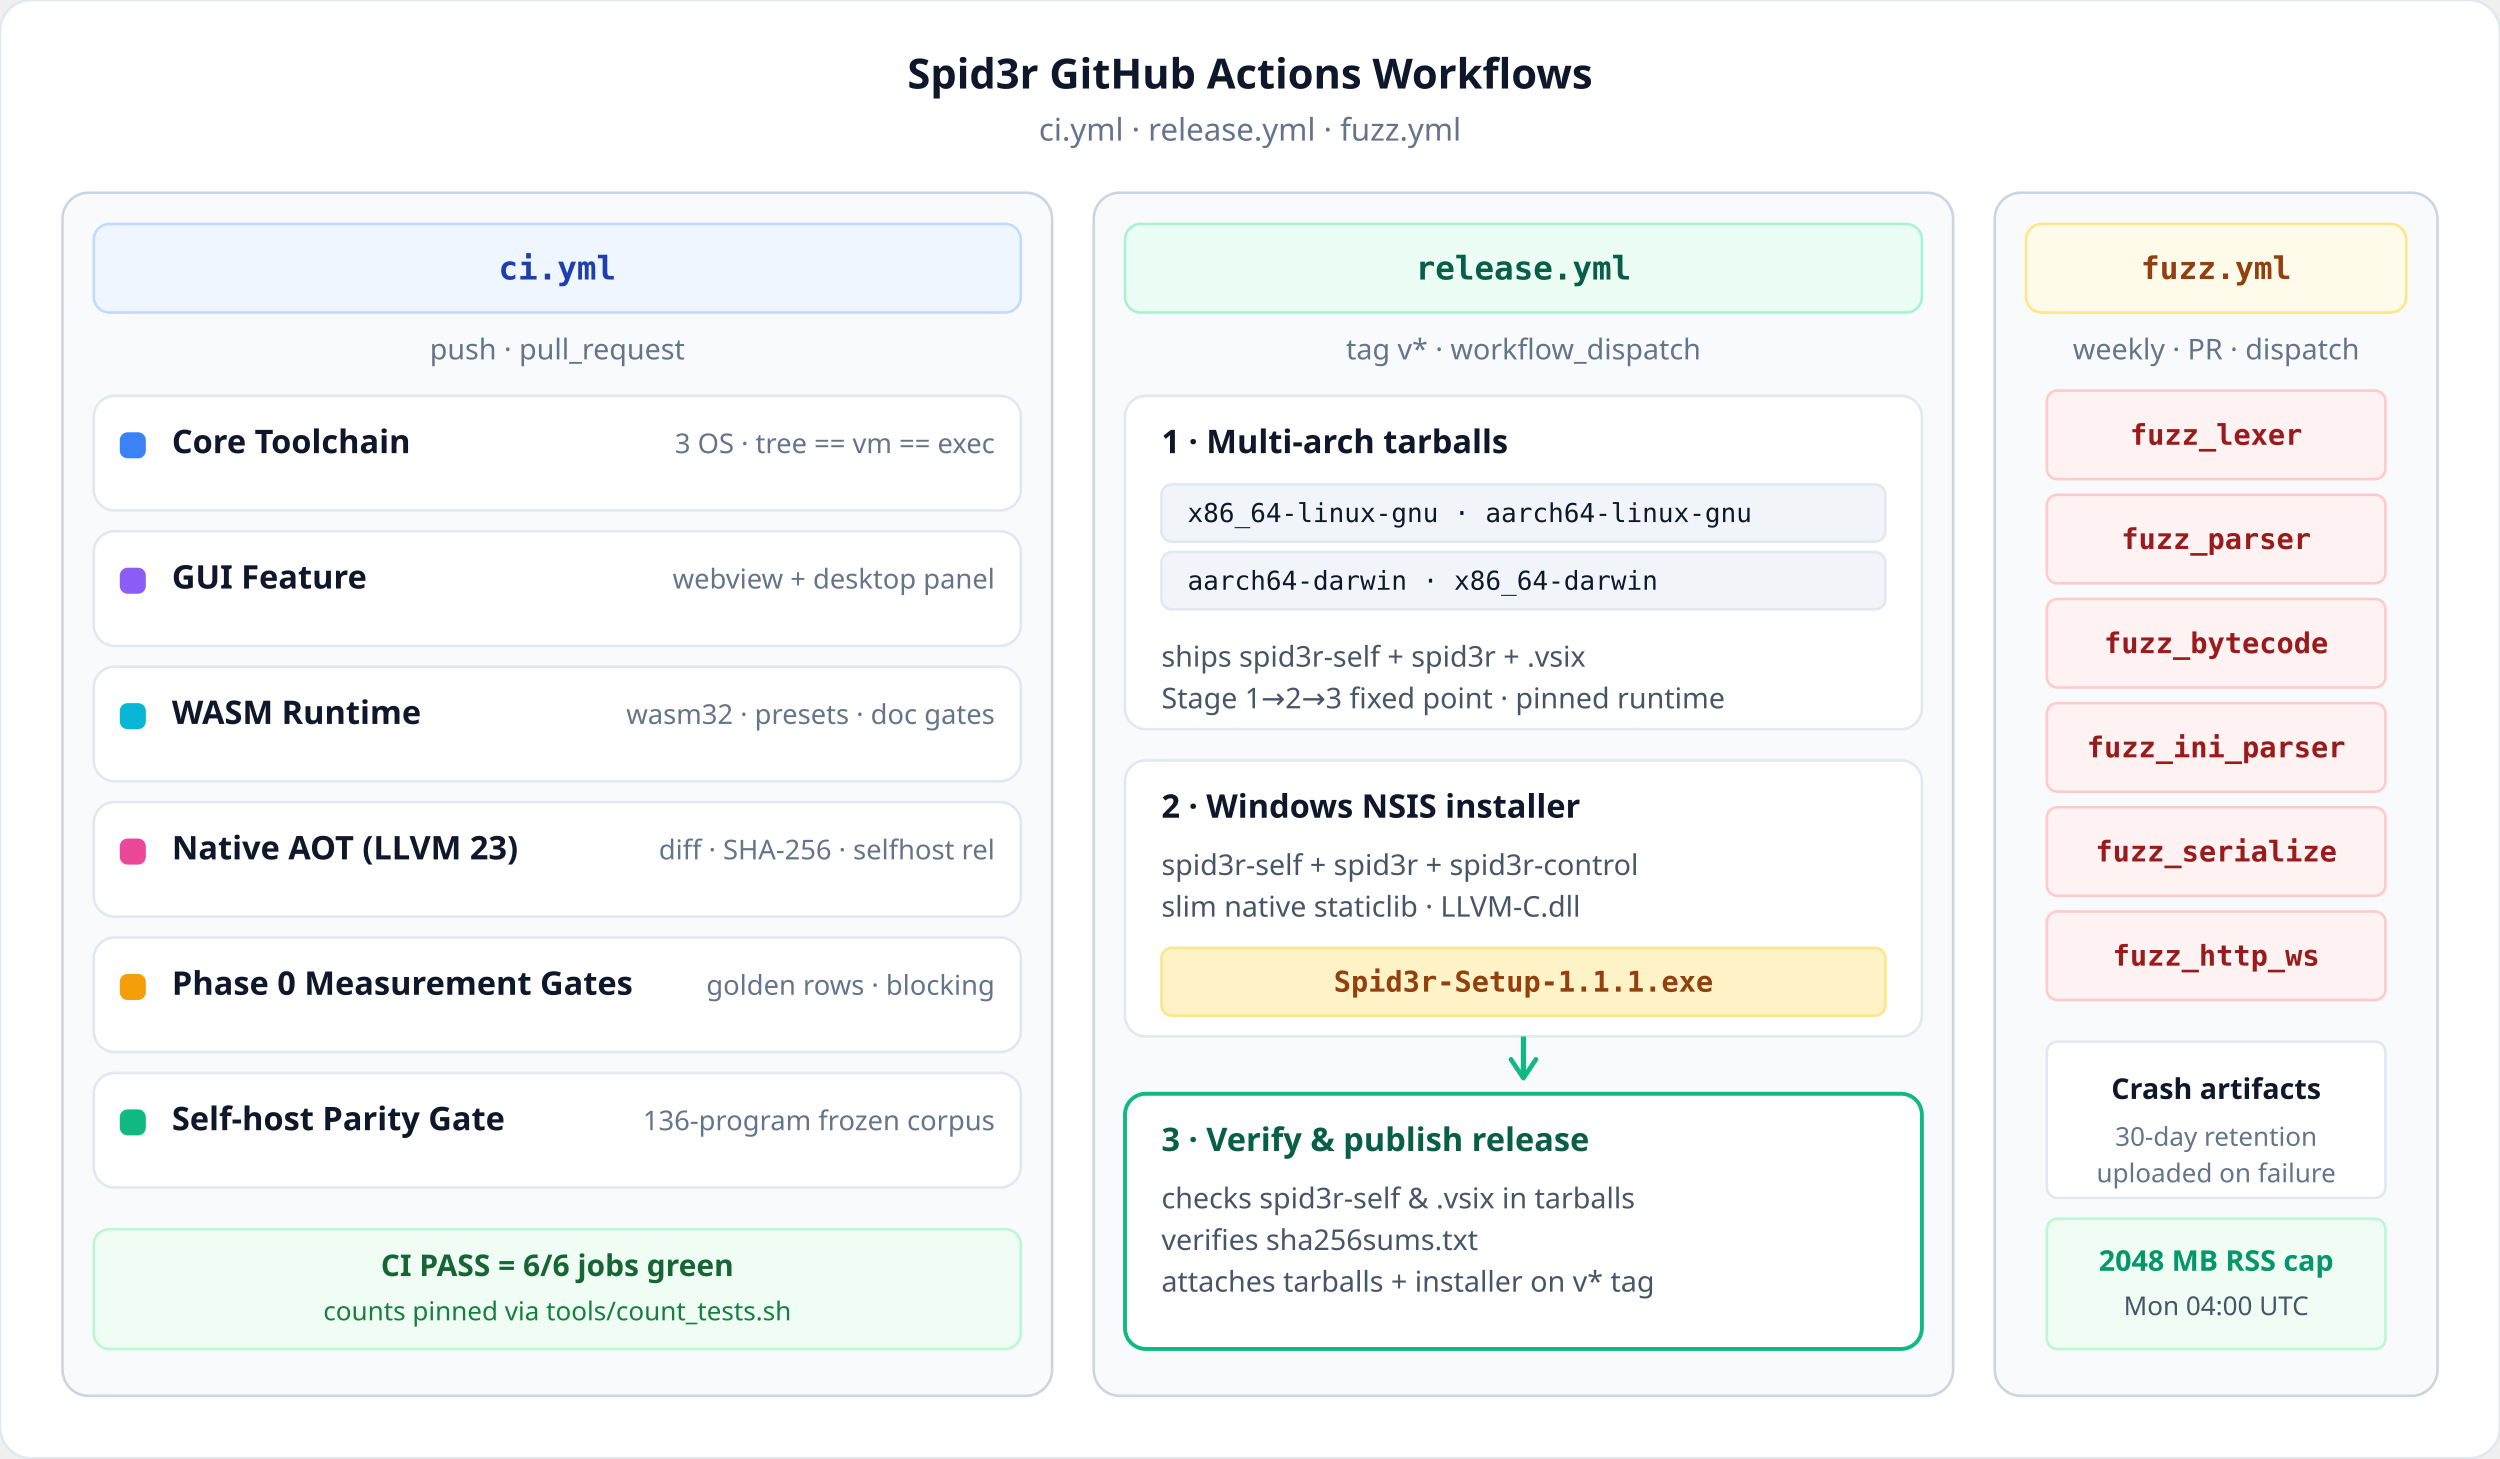
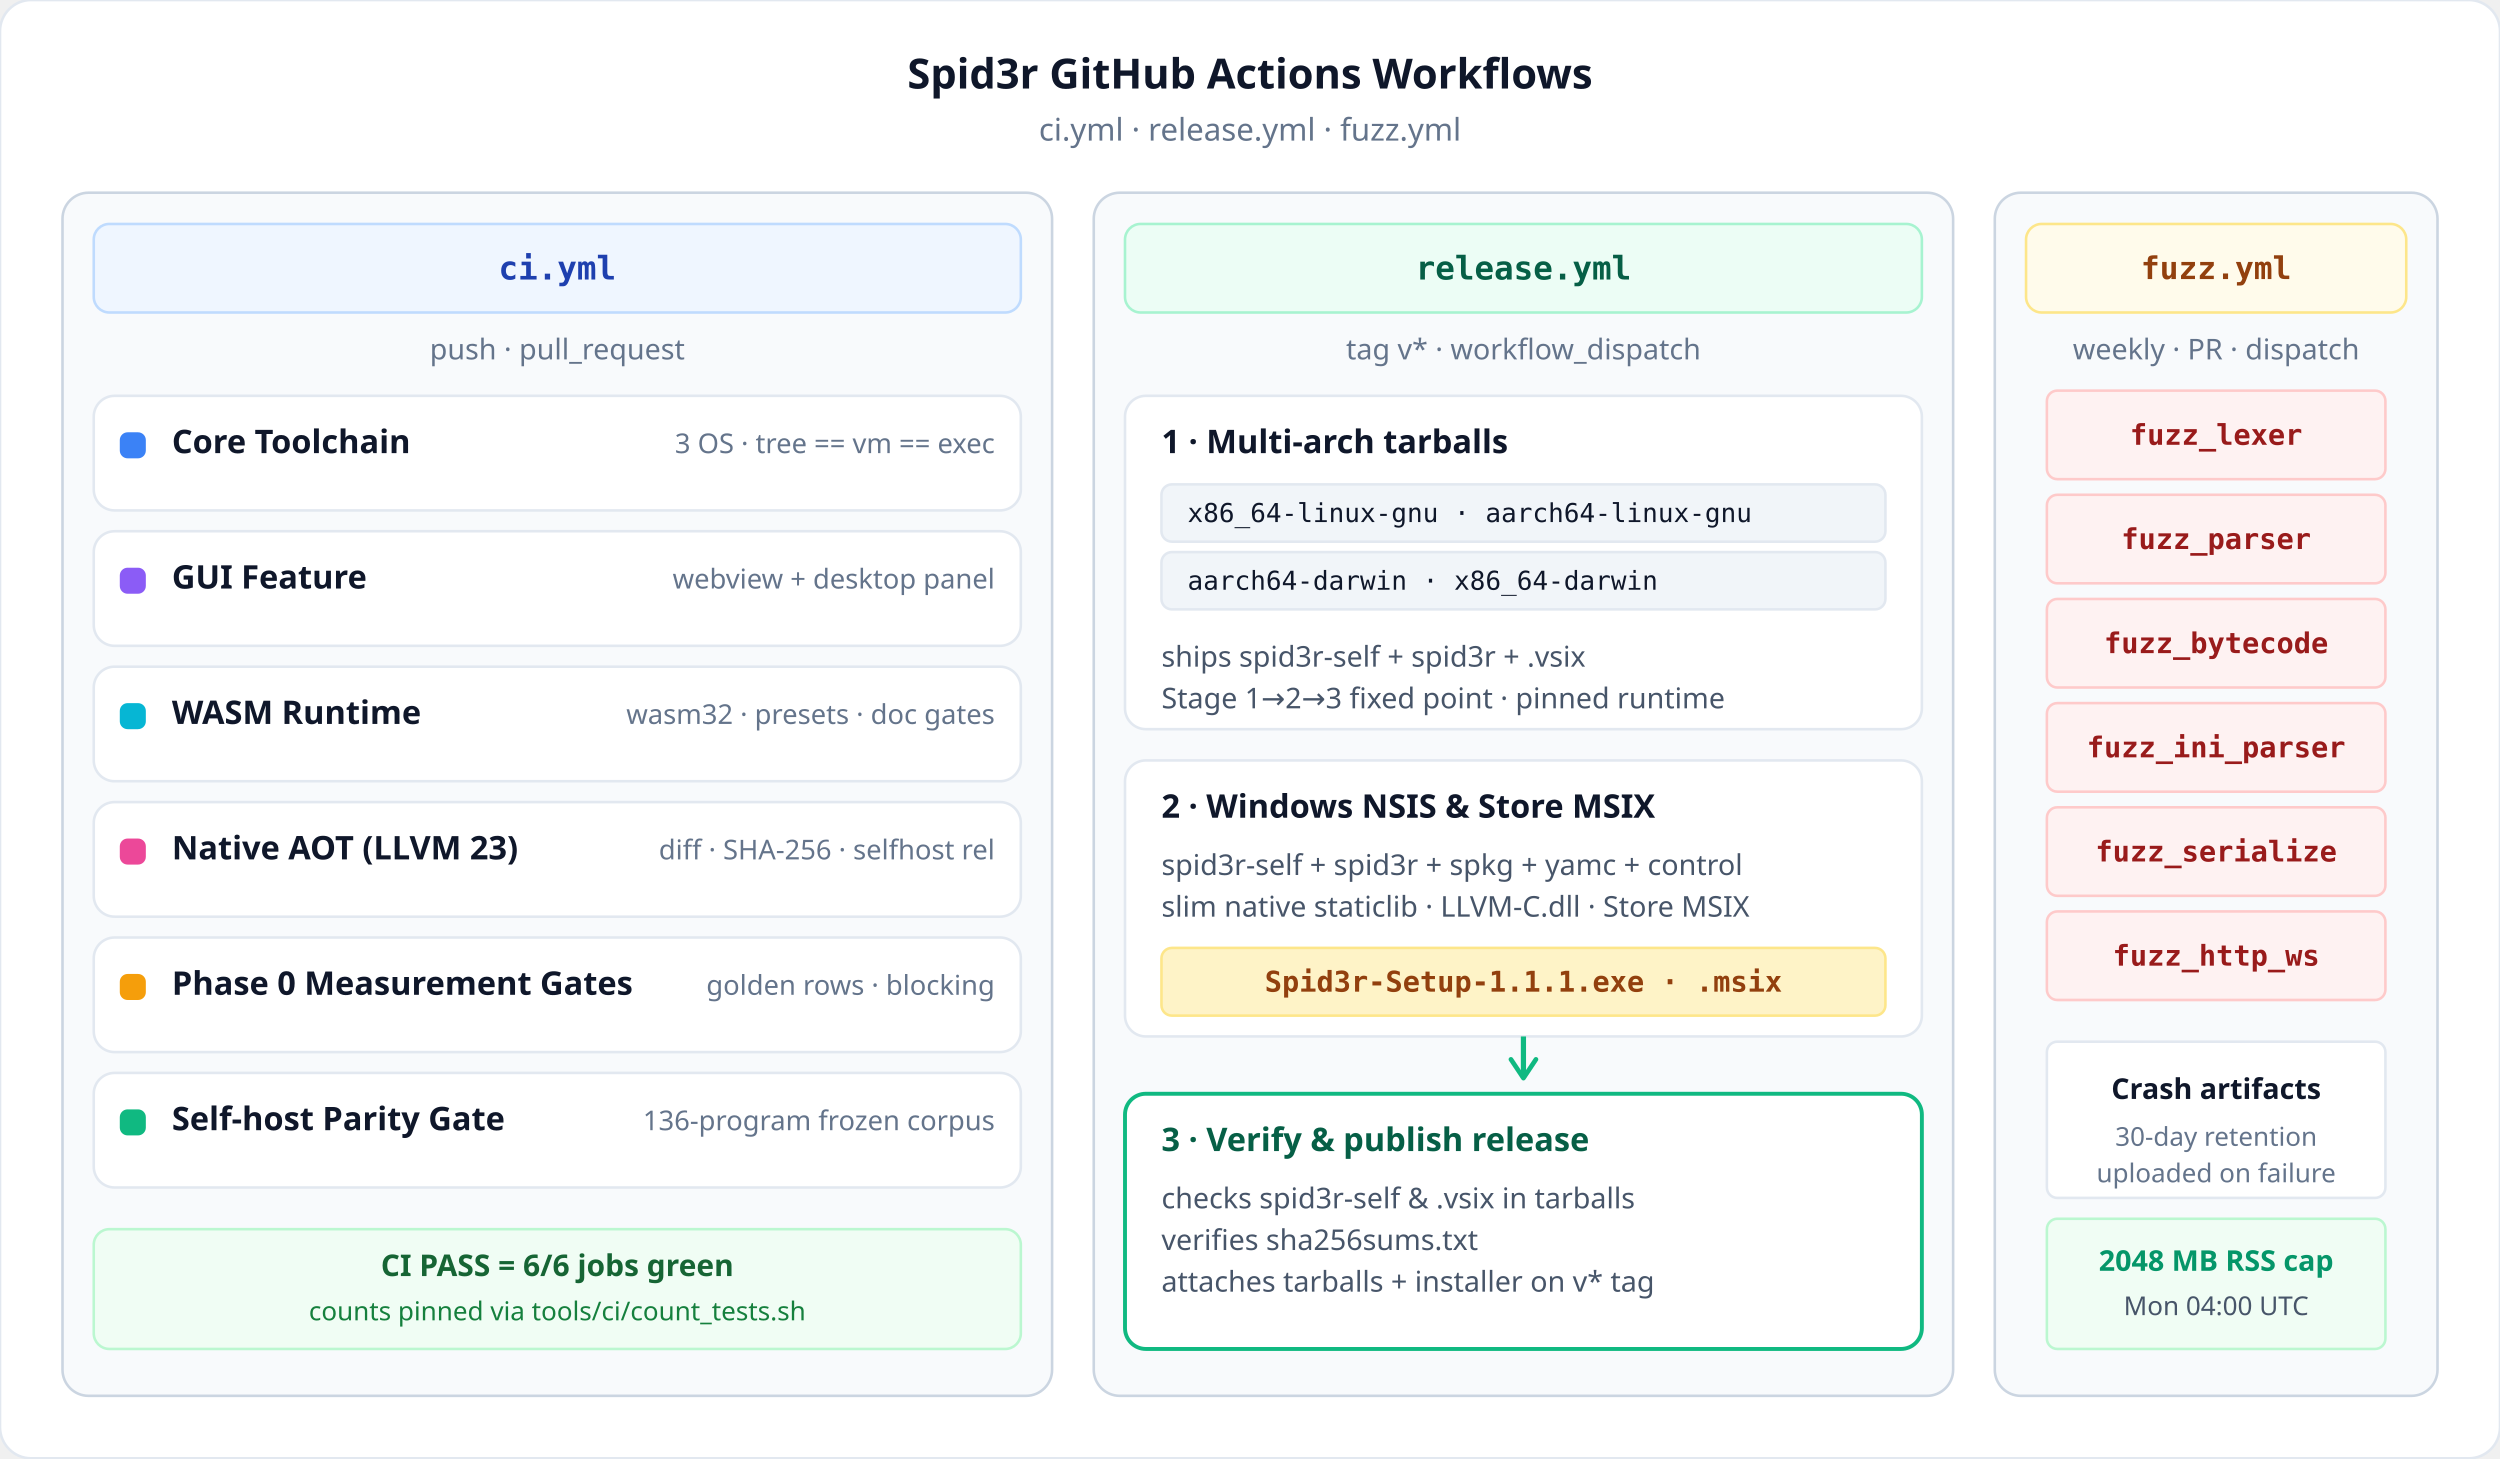
<svg xmlns="http://www.w3.org/2000/svg" viewBox="0 0 960 560" width="960" height="560" role="img">
  <defs>
    <marker id="arrow" viewBox="0 0 10 10" refX="8" refY="5" markerWidth="6" markerHeight="6" orient="auto-start-reverse">
      <path d="M2 1L8 5L2 9" fill="none" stroke="#94A3B8" stroke-width="1.5" stroke-linecap="round" stroke-linejoin="round" />
    </marker>
    <marker id="arrow-green" viewBox="0 0 10 10" refX="8" refY="5" markerWidth="6" markerHeight="6" orient="auto-start-reverse">
      <path d="M2 1L8 5L2 9" fill="none" stroke="#10B981" stroke-width="1.5" stroke-linecap="round" stroke-linejoin="round" />
    </marker>
  </defs>
  <rect x="0" y="0" width="960" height="560" rx="12" fill="#FFFFFF" stroke="#E2E8F0" stroke-width="1" />
  <text x="480" y="34" text-anchor="middle" font-family="ui-sans-serif, system-ui, sans-serif" font-size="16" font-weight="700" fill="#0F172A">Spid3r GitHub Actions Workflows</text>
  <text x="480" y="54" text-anchor="middle" font-family="ui-sans-serif, system-ui, sans-serif" font-size="12" fill="#64748B">ci.yml · release.yml · fuzz.yml</text>
  <rect x="24" y="74" width="380" height="462" rx="10" fill="#F8FAFC" stroke="#CBD5E1" stroke-width="1" />
  <rect x="36" y="86" width="356" height="34" rx="6" fill="#EFF6FF" stroke="#BFDBFE" stroke-width="1" />
  <text x="214" y="103" text-anchor="middle" dominant-baseline="central" font-family="ui-monospace, SFMono-Regular, Menlo, monospace" font-size="12.5" font-weight="600" fill="#1E40AF">ci.yml</text>
  <text x="214" y="138" text-anchor="middle" font-family="ui-sans-serif, system-ui, sans-serif" font-size="11" fill="#64748B">push · pull_request</text>
  <rect x="36" y="152" width="356" height="44" rx="8" fill="#FFFFFF" stroke="#E2E8F0" stroke-width="1" />
  <rect x="46" y="166" width="10" height="10" rx="3" fill="#3B82F6" />
  <text x="66" y="174" font-family="ui-sans-serif, system-ui, sans-serif" font-size="12.5" font-weight="600" fill="#0F172A">Core Toolchain</text>
  <text x="382" y="174" text-anchor="end" font-family="ui-sans-serif, system-ui, sans-serif" font-size="10.5" fill="#64748B">3 OS · tree == vm == exec</text>
  <rect x="36" y="204" width="356" height="44" rx="8" fill="#FFFFFF" stroke="#E2E8F0" stroke-width="1" />
  <rect x="46" y="218" width="10" height="10" rx="3" fill="#8B5CF6" />
  <text x="66" y="226" font-family="ui-sans-serif, system-ui, sans-serif" font-size="12.5" font-weight="600" fill="#0F172A">GUI Feature</text>
  <text x="382" y="226" text-anchor="end" font-family="ui-sans-serif, system-ui, sans-serif" font-size="10.5" fill="#64748B">webview + desktop panel</text>
  <rect x="36" y="256" width="356" height="44" rx="8" fill="#FFFFFF" stroke="#E2E8F0" stroke-width="1" />
  <rect x="46" y="270" width="10" height="10" rx="3" fill="#06B6D4" />
  <text x="66" y="278" font-family="ui-sans-serif, system-ui, sans-serif" font-size="12.5" font-weight="600" fill="#0F172A">WASM Runtime</text>
  <text x="382" y="278" text-anchor="end" font-family="ui-sans-serif, system-ui, sans-serif" font-size="10.5" fill="#64748B">wasm32 · presets · doc gates</text>
  <rect x="36" y="308" width="356" height="44" rx="8" fill="#FFFFFF" stroke="#E2E8F0" stroke-width="1" />
  <rect x="46" y="322" width="10" height="10" rx="3" fill="#EC4899" />
  <text x="66" y="330" font-family="ui-sans-serif, system-ui, sans-serif" font-size="12.5" font-weight="600" fill="#0F172A">Native AOT (LLVM 23)</text>
  <text x="382" y="330" text-anchor="end" font-family="ui-sans-serif, system-ui, sans-serif" font-size="10.5" fill="#64748B">diff · SHA-256 · selfhost rel</text>
  <rect x="36" y="360" width="356" height="44" rx="8" fill="#FFFFFF" stroke="#E2E8F0" stroke-width="1" />
  <rect x="46" y="374" width="10" height="10" rx="3" fill="#F59E0B" />
  <text x="66" y="382" font-family="ui-sans-serif, system-ui, sans-serif" font-size="12.5" font-weight="600" fill="#0F172A">Phase 0 Measurement Gates</text>
  <text x="382" y="382" text-anchor="end" font-family="ui-sans-serif, system-ui, sans-serif" font-size="10.5" fill="#64748B">golden rows · blocking</text>
  <rect x="36" y="412" width="356" height="44" rx="8" fill="#FFFFFF" stroke="#E2E8F0" stroke-width="1" />
  <rect x="46" y="426" width="10" height="10" rx="3" fill="#10B981" />
  <text x="66" y="434" font-family="ui-sans-serif, system-ui, sans-serif" font-size="12.5" font-weight="600" fill="#0F172A">Self-host Parity Gate</text>
  <text x="382" y="434" text-anchor="end" font-family="ui-sans-serif, system-ui, sans-serif" font-size="10.5" fill="#64748B">136-program frozen corpus</text>
  <rect x="36" y="472" width="356" height="46" rx="6" fill="#F0FDF4" stroke="#BBF7D0" stroke-width="1" />
  <text x="214" y="490" text-anchor="middle" font-family="ui-sans-serif, system-ui, sans-serif" font-size="11.5" font-weight="600" fill="#166534">CI PASS = 6/6 jobs green</text>
-   <text x="214" y="507" text-anchor="middle" font-family="ui-sans-serif, system-ui, sans-serif" font-size="10" fill="#15803D">counts pinned via tools/count_tests.sh</text>
+   <text x="214" y="507" text-anchor="middle" font-family="ui-sans-serif, system-ui, sans-serif" font-size="10" fill="#15803D">counts pinned via tools/ci/count_tests.sh</text>
  <rect x="420" y="74" width="330" height="462" rx="10" fill="#F8FAFC" stroke="#CBD5E1" stroke-width="1" />
  <rect x="432" y="86" width="306" height="34" rx="6" fill="#ECFDF5" stroke="#A7F3D0" stroke-width="1" />
  <text x="585" y="103" text-anchor="middle" dominant-baseline="central" font-family="ui-monospace, SFMono-Regular, Menlo, monospace" font-size="12.5" font-weight="600" fill="#065F46">release.yml</text>
  <text x="585" y="138" text-anchor="middle" font-family="ui-sans-serif, system-ui, sans-serif" font-size="11" fill="#64748B">tag v* · workflow_dispatch</text>
  <rect x="432" y="152" width="306" height="128" rx="8" fill="#FFFFFF" stroke="#E2E8F0" stroke-width="1" />
  <text x="446" y="174" font-family="ui-sans-serif, system-ui, sans-serif" font-size="12.5" font-weight="600" fill="#0F172A">1 · Multi-arch tarballs</text>
  <rect x="446" y="186" width="278" height="22" rx="4" fill="#F1F5F9" stroke="#E2E8F0" stroke-width="1" />
  <text x="456" y="197" dominant-baseline="central" font-family="ui-monospace, monospace" font-size="10" fill="#0F172A">x86_64-linux-gnu · aarch64-linux-gnu</text>
  <rect x="446" y="212" width="278" height="22" rx="4" fill="#F1F5F9" stroke="#E2E8F0" stroke-width="1" />
  <text x="456" y="223" dominant-baseline="central" font-family="ui-monospace, monospace" font-size="10" fill="#0F172A">aarch64-darwin · x86_64-darwin</text>
  <text x="446" y="256" font-family="ui-sans-serif, system-ui, sans-serif" font-size="11" fill="#475569">ships spid3r-self + spid3r + .vsix</text>
  <text x="446" y="272" font-family="ui-sans-serif, system-ui, sans-serif" font-size="11" fill="#475569">Stage 1→2→3 fixed point · pinned runtime</text>
  <rect x="432" y="292" width="306" height="106" rx="8" fill="#FFFFFF" stroke="#E2E8F0" stroke-width="1" />
-   <text x="446" y="314" font-family="ui-sans-serif, system-ui, sans-serif" font-size="12.5" font-weight="600" fill="#0F172A">2 · Windows NSIS installer</text>
-   <text x="446" y="336" font-family="ui-sans-serif, system-ui, sans-serif" font-size="11" fill="#475569">spid3r-self + spid3r + spid3r-control</text>
-   <text x="446" y="352" font-family="ui-sans-serif, system-ui, sans-serif" font-size="11" fill="#475569">slim native staticlib · LLVM-C.dll</text>
+   <text x="446" y="314" font-family="ui-sans-serif, system-ui, sans-serif" font-size="12.5" font-weight="600" fill="#0F172A">2 · Windows NSIS &amp; Store MSIX</text>
+   <text x="446" y="336" font-family="ui-sans-serif, system-ui, sans-serif" font-size="11" fill="#475569">spid3r-self + spid3r + spkg + yamc + control</text>
+   <text x="446" y="352" font-family="ui-sans-serif, system-ui, sans-serif" font-size="11" fill="#475569">slim native staticlib · LLVM-C.dll · Store MSIX</text>
  <rect x="446" y="364" width="278" height="26" rx="4" fill="#FEF3C7" stroke="#FDE68A" stroke-width="1" />
-   <text x="585" y="377" text-anchor="middle" dominant-baseline="central" font-family="ui-monospace, monospace" font-size="11" font-weight="600" fill="#92400E">Spid3r-Setup-1.1.1.exe</text>
+   <text x="585" y="377" text-anchor="middle" dominant-baseline="central" font-family="ui-monospace, monospace" font-size="11" font-weight="600" fill="#92400E">Spid3r-Setup-1.1.1.exe · .msix</text>
  <path d="M585 398 L585 414" fill="none" stroke="#10B981" stroke-width="2" marker-end="url(#arrow-green)" />
  <rect x="432" y="420" width="306" height="98" rx="8" fill="#FFFFFF" stroke="#10B981" stroke-width="1.5" />
  <text x="446" y="442" font-family="ui-sans-serif, system-ui, sans-serif" font-size="12.5" font-weight="700" fill="#065F46">3 · Verify &amp; publish release</text>
  <text x="446" y="464" font-family="ui-sans-serif, system-ui, sans-serif" font-size="11" fill="#475569">checks spid3r-self &amp; .vsix in tarballs</text>
  <text x="446" y="480" font-family="ui-sans-serif, system-ui, sans-serif" font-size="11" fill="#475569">verifies sha256sums.txt</text>
  <text x="446" y="496" font-family="ui-sans-serif, system-ui, sans-serif" font-size="11" fill="#475569">attaches tarballs + installer on v* tag</text>
  <rect x="766" y="74" width="170" height="462" rx="10" fill="#F8FAFC" stroke="#CBD5E1" stroke-width="1" />
  <rect x="778" y="86" width="146" height="34" rx="6" fill="#FFFBEB" stroke="#FDE68A" stroke-width="1" />
  <text x="851" y="103" text-anchor="middle" dominant-baseline="central" font-family="ui-monospace, monospace" font-size="12" font-weight="600" fill="#92400E">fuzz.yml</text>
  <text x="851" y="138" text-anchor="middle" font-family="ui-sans-serif, system-ui, sans-serif" font-size="11" fill="#64748B">weekly · PR · dispatch</text>
  <rect x="786" y="150" width="130" height="34" rx="4" fill="#FEF2F2" stroke="#FECACA" stroke-width="1" />
  <text x="851" y="167" text-anchor="middle" dominant-baseline="central" font-family="ui-monospace, monospace" font-size="11" font-weight="600" fill="#991B1B">fuzz_lexer</text>
  <rect x="786" y="190" width="130" height="34" rx="4" fill="#FEF2F2" stroke="#FECACA" stroke-width="1" />
  <text x="851" y="207" text-anchor="middle" dominant-baseline="central" font-family="ui-monospace, monospace" font-size="11" font-weight="600" fill="#991B1B">fuzz_parser</text>
  <rect x="786" y="230" width="130" height="34" rx="4" fill="#FEF2F2" stroke="#FECACA" stroke-width="1" />
  <text x="851" y="247" text-anchor="middle" dominant-baseline="central" font-family="ui-monospace, monospace" font-size="11" font-weight="600" fill="#991B1B">fuzz_bytecode</text>
  <rect x="786" y="270" width="130" height="34" rx="4" fill="#FEF2F2" stroke="#FECACA" stroke-width="1" />
  <text x="851" y="287" text-anchor="middle" dominant-baseline="central" font-family="ui-monospace, monospace" font-size="11" font-weight="600" fill="#991B1B">fuzz_ini_parser</text>
  <rect x="786" y="310" width="130" height="34" rx="4" fill="#FEF2F2" stroke="#FECACA" stroke-width="1" />
  <text x="851" y="327" text-anchor="middle" dominant-baseline="central" font-family="ui-monospace, monospace" font-size="11" font-weight="600" fill="#991B1B">fuzz_serialize</text>
  <rect x="786" y="350" width="130" height="34" rx="4" fill="#FEF2F2" stroke="#FECACA" stroke-width="1" />
  <text x="851" y="367" text-anchor="middle" dominant-baseline="central" font-family="ui-monospace, monospace" font-size="11" font-weight="600" fill="#991B1B">fuzz_http_ws</text>
  <rect x="786" y="400" width="130" height="60" rx="4" fill="#FFFFFF" stroke="#E2E8F0" stroke-width="1" />
  <text x="851" y="422" text-anchor="middle" font-family="ui-sans-serif, system-ui, sans-serif" font-size="11" font-weight="600" fill="#0F172A">Crash artifacts</text>
  <text x="851" y="440" text-anchor="middle" font-family="ui-sans-serif, system-ui, sans-serif" font-size="10" fill="#64748B">30-day retention</text>
  <text x="851" y="454" text-anchor="middle" font-family="ui-sans-serif, system-ui, sans-serif" font-size="10" fill="#64748B">uploaded on failure</text>
  <rect x="786" y="468" width="130" height="50" rx="4" fill="#F0FDF4" stroke="#BBF7D0" stroke-width="1" />
  <text x="851" y="488" text-anchor="middle" font-family="ui-sans-serif, system-ui, sans-serif" font-size="11" font-weight="600" fill="#059669">2048 MB RSS cap</text>
  <text x="851" y="505" text-anchor="middle" font-family="ui-sans-serif, system-ui, sans-serif" font-size="10" fill="#475569">Mon 04:00 UTC</text>
</svg>
